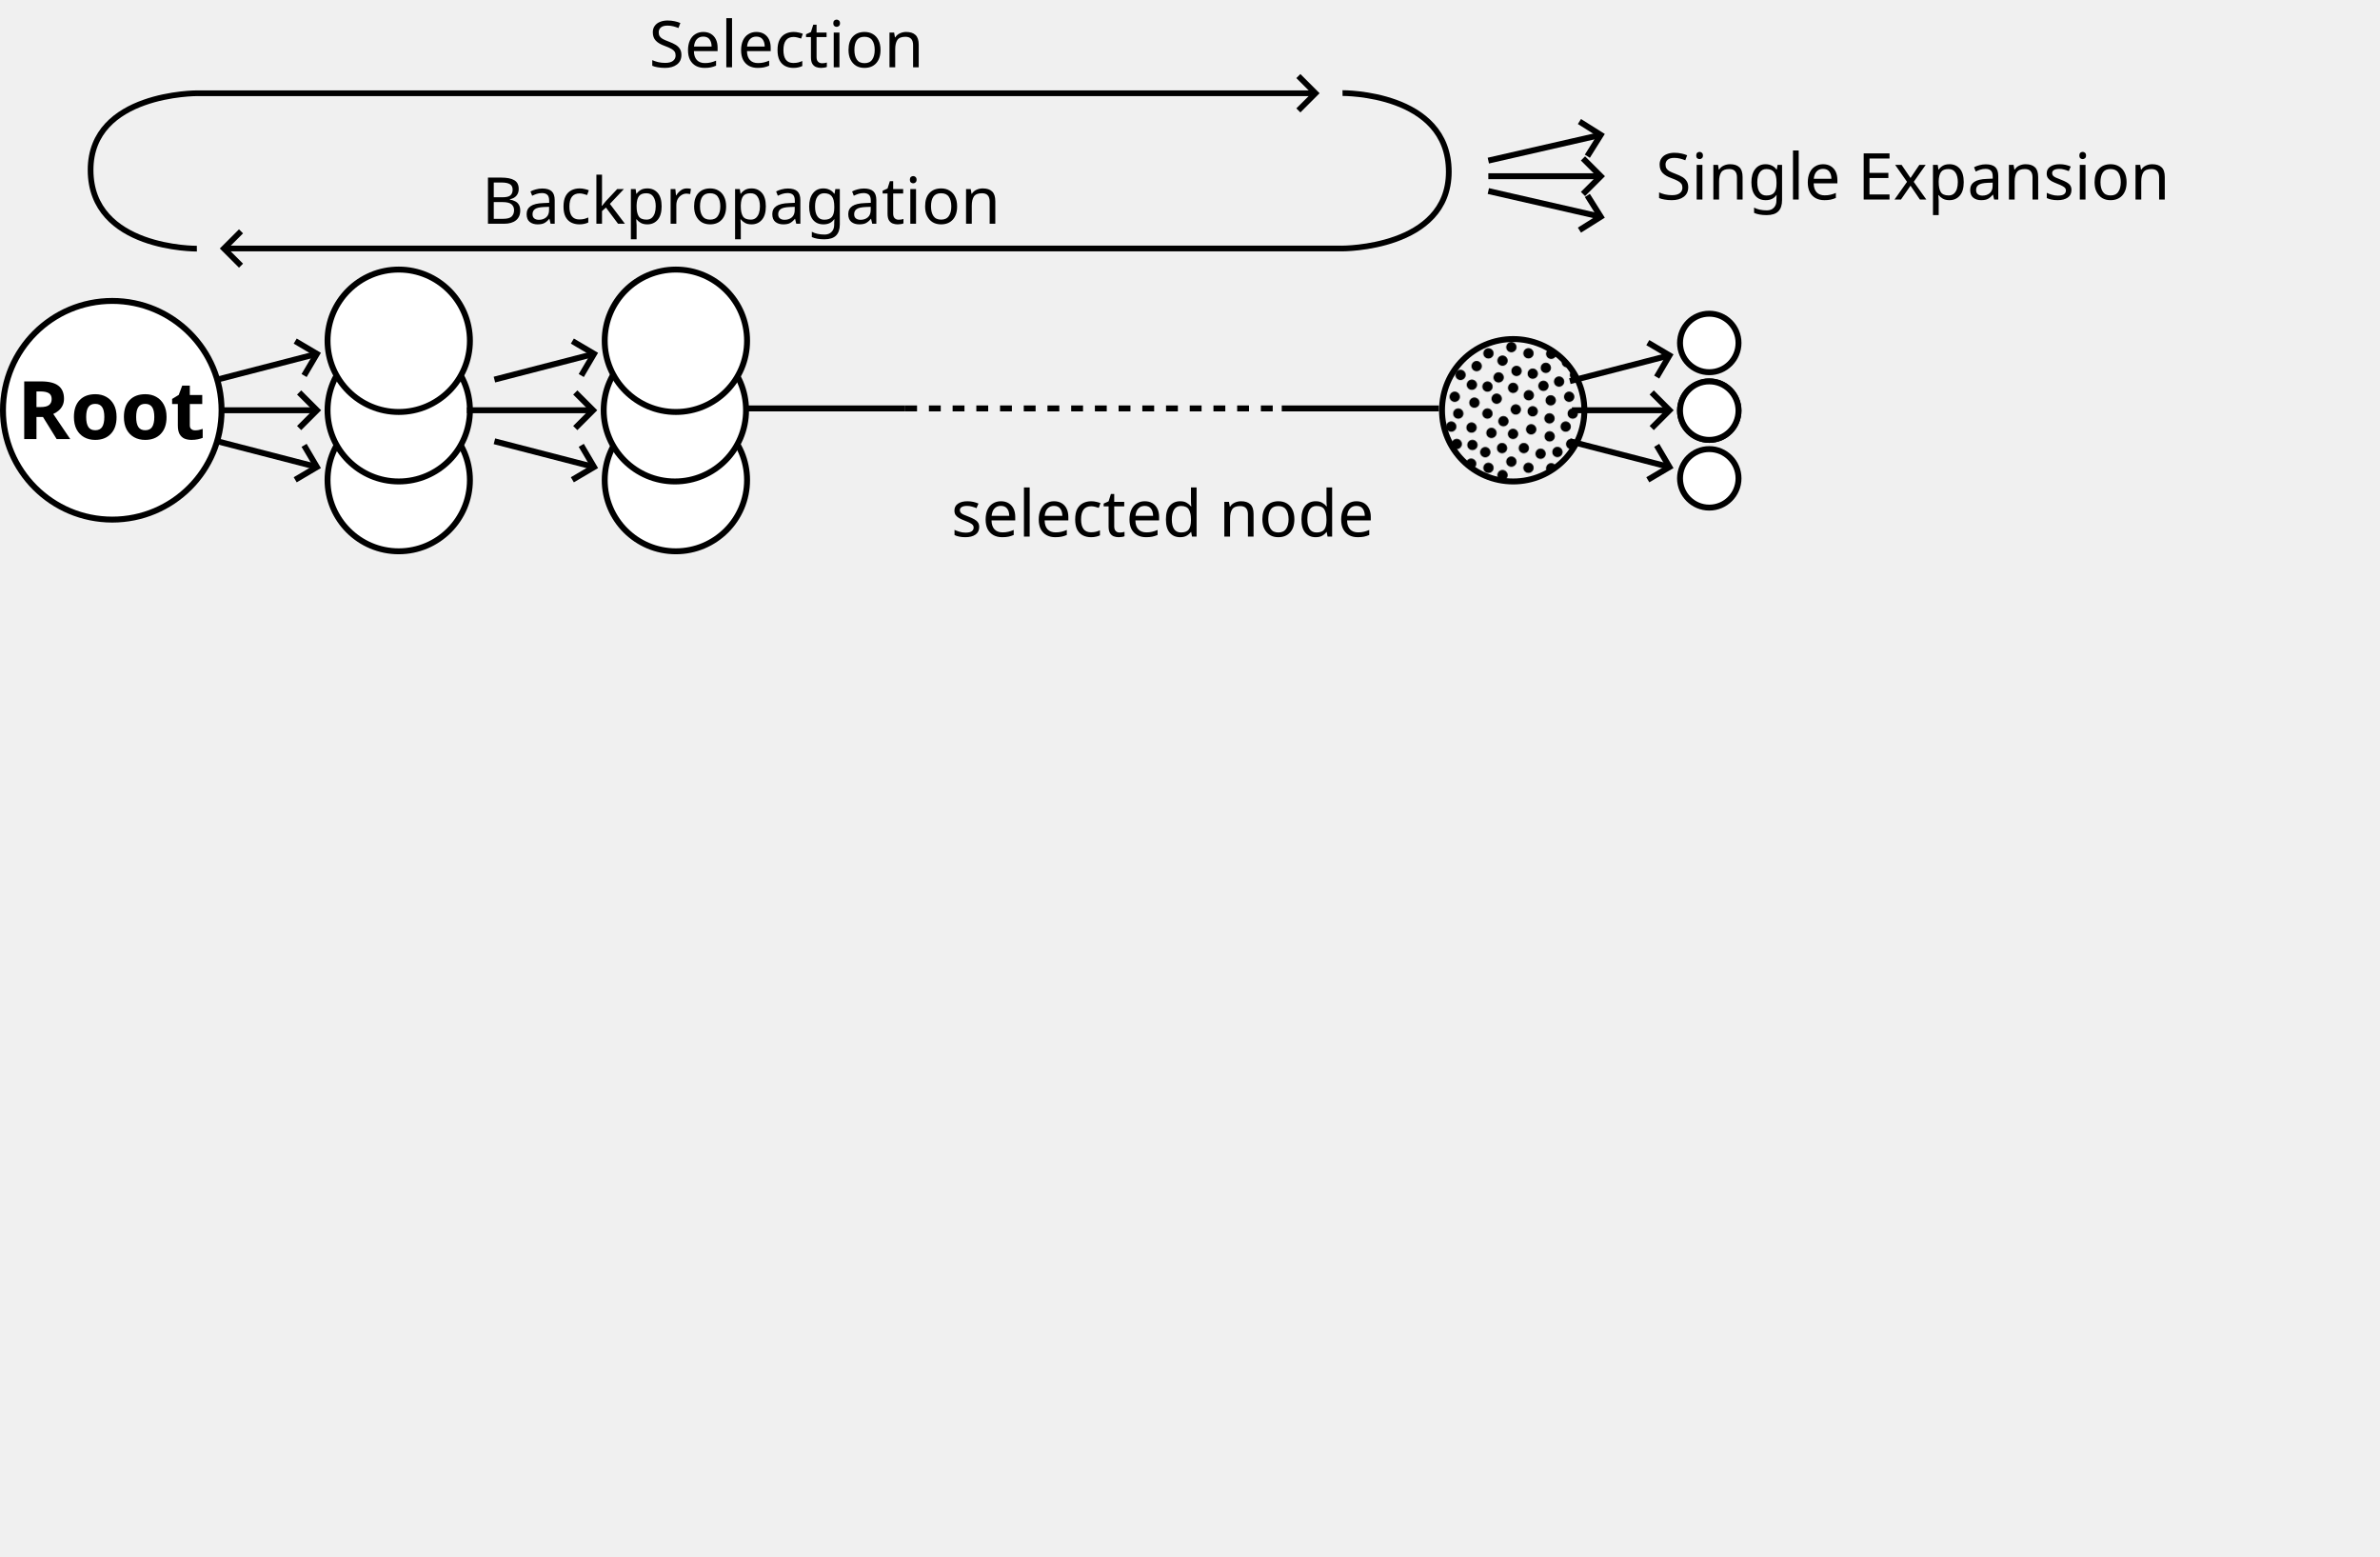
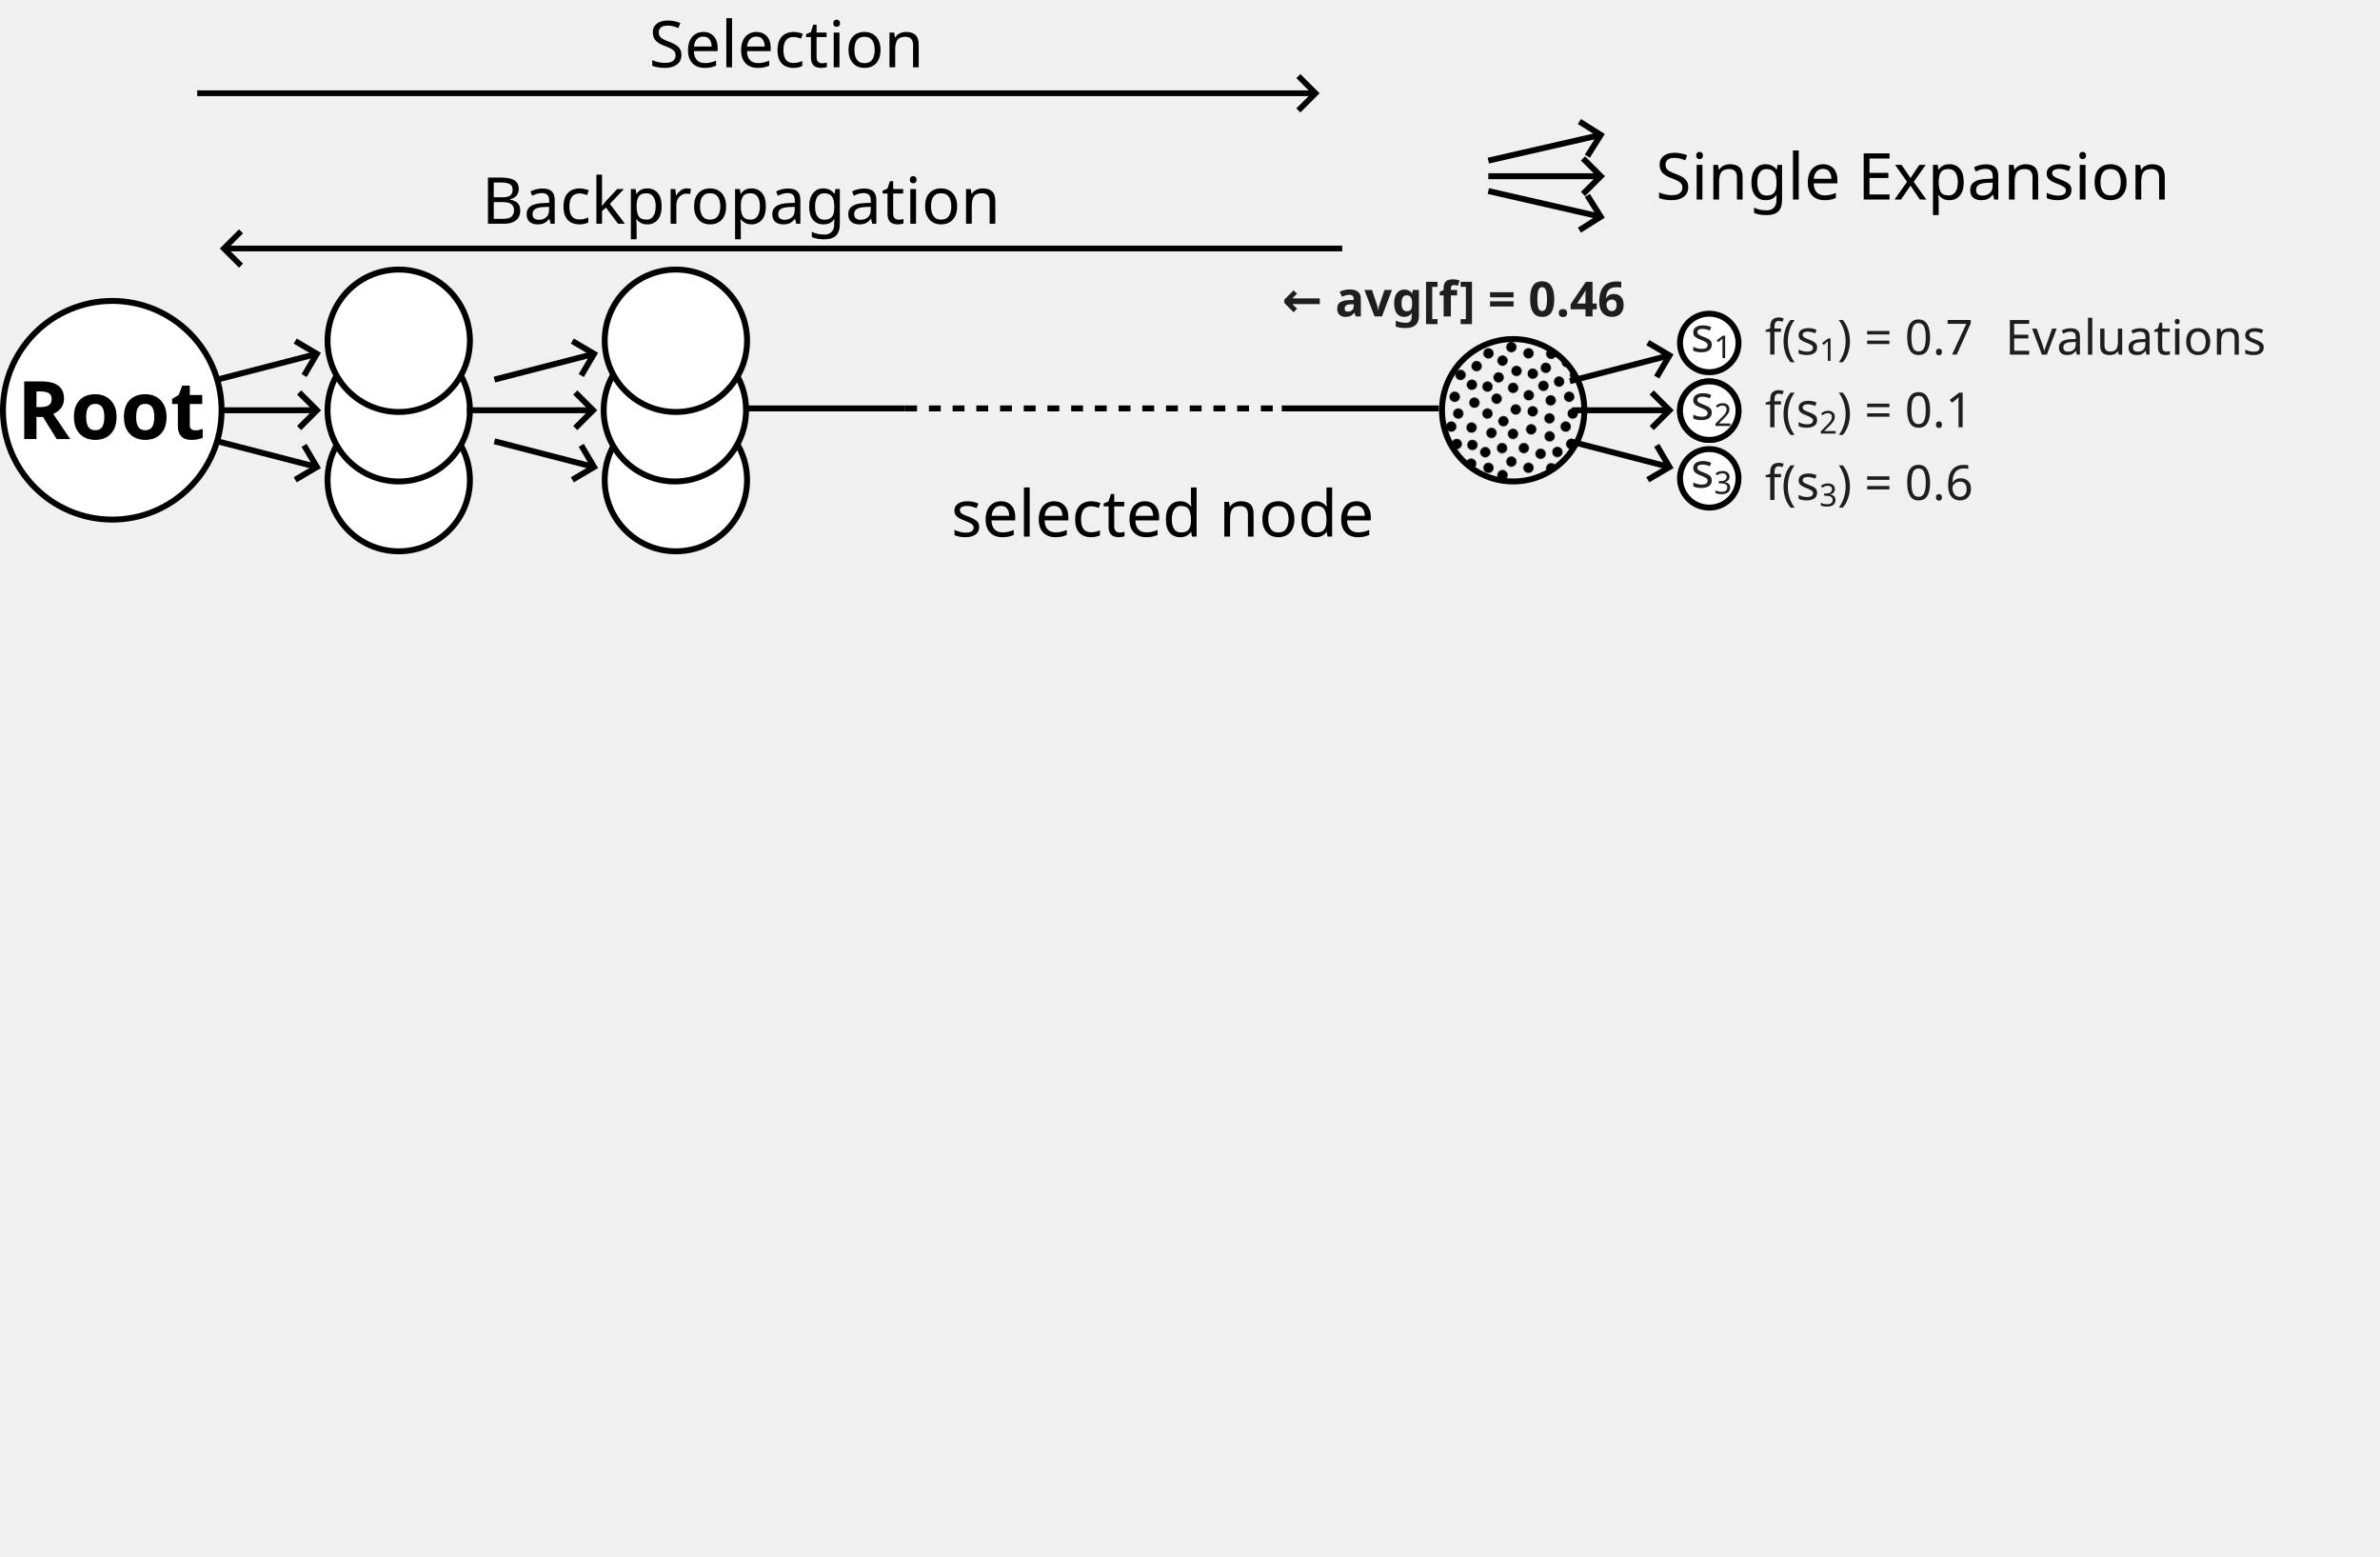
<svg xmlns="http://www.w3.org/2000/svg" xmlns:xlink="http://www.w3.org/1999/xlink" width="415.942mm" height="272.025mm" viewBox="0 0 415.942 272.024" version="1.1" id="svg1">
  <defs id="defs1">
    <marker style="overflow:visible" id="marker19" refX="0" refY="0" orient="auto-start-reverse" markerWidth="1" markerHeight="1" viewBox="0 0 1 1" preserveAspectRatio="xMidYMid">
      <path style="fill:none;stroke:context-stroke;stroke-width:1;stroke-linecap:butt" d="M 3,-3 0,0 3,3" transform="rotate(180,0.125,0)" id="path19" />
    </marker>
    <marker style="overflow:visible" id="marker18" refX="0" refY="0" orient="auto-start-reverse" markerWidth="1" markerHeight="1" viewBox="0 0 1 1" preserveAspectRatio="xMidYMid">
      <path style="fill:none;stroke:context-stroke;stroke-width:1;stroke-linecap:butt" d="M 3,-3 0,0 3,3" transform="rotate(180,0.125,0)" id="path18" />
    </marker>
    <pattern xlink:href="#Polkadots-large" preserveAspectRatio="xMidYMid" id="pattern18" patternTransform="matrix(2,0,0,2,5.181976,21.31904)" x="0" y="0" />
    <pattern patternUnits="userSpaceOnUse" width="10" height="10" patternTransform="translate(0,0) scale(10,10)" preserveAspectRatio="xMidYMid" id="Polkadots-large">
      <circle style="stroke:none" cx="2.567" cy="0.810" r="0.45" id="circle584" />
      <circle style="stroke:none" cx="3.048" cy="2.33" r="0.45" id="circle586" />
      <circle style="stroke:none" cx="4.418" cy="2.415" r="0.45" id="circle588" />
      <circle style="stroke:none" cx="1.844" cy="3.029" r="0.45" id="circle590" />
      <circle style="stroke:none" cx="6.08" cy="1.363" r="0.45" id="circle592" />
      <circle style="stroke:none" cx="5.819" cy="4.413" r="0.45" id="circle594" />
      <circle style="stroke:none" cx="4.305" cy="4.048" r="0.45" id="circle596" />
      <circle style="stroke:none" cx="5.541" cy="3.045" r="0.45" id="circle598" />
      <circle style="stroke:none" cx="4.785" cy="5.527" r="0.45" id="circle600" />
      <circle style="stroke:none" cx="2.667" cy="5.184" r="0.45" id="circle602" />
      <circle style="stroke:none" cx="7.965" cy="1.448" r="0.45" id="circle604" />
      <circle style="stroke:none" cx="7.047" cy="5.049" r="0.45" id="circle606" />
      <circle style="stroke:none" cx="4.340" cy="0.895" r="0.45" id="circle608" />
      <circle style="stroke:none" cx="7.125" cy="0.340" r="0.45" id="circle610" />
      <circle style="stroke:none" cx="7.125" cy="10.340" r="0.45" id="circle612" />
      <circle style="stroke:none" cx="9.550" cy="1.049" r="0.45" id="circle614" />
      <circle style="stroke:none" cx="7.006" cy="2.689" r="0.45" id="circle616" />
      <circle style="stroke:none" cx="8.909" cy="2.689" r="0.45" id="circle618" />
      <circle style="stroke:none" cx="9.315" cy="4.407" r="0.45" id="circle620" />
      <circle style="stroke:none" cx="7.820" cy="3.870" r="0.45" id="circle622" />
      <circle style="stroke:none" cx="8.270" cy="5.948" r="0.45" id="circle624" />
      <circle style="stroke:none" cx="7.973" cy="7.428" r="0.45" id="circle626" />
      <circle style="stroke:none" cx="9.342" cy="8.072" r="0.45" id="circle628" />
      <circle style="stroke:none" cx="8.206" cy="9.315" r="0.45" id="circle630" />
      <circle style="stroke:none" cx="9.682" cy="9.475" r="0.45" id="circle632" />
      <circle style="stroke:none" cx="-0.318" cy="9.475" r="0.45" id="circle634" />
      <circle style="stroke:none" cx="9.688" cy="6.186" r="0.45" id="circle636" />
      <circle style="stroke:none" cx="-0.312" cy="6.186" r="0.45" id="circle638" />
      <circle style="stroke:none" cx="3.379" cy="6.296" r="0.45" id="circle640" />
      <circle style="stroke:none" cx="2.871" cy="8.204" r="0.45" id="circle642" />
      <circle style="stroke:none" cx="4.59" cy="8.719" r="0.45" id="circle644" />
      <circle style="stroke:none" cx="3.181" cy="9.671" r="0.45" id="circle646" />
      <circle style="stroke:none" cx="3.181" cy="-0.329" r="0.45" id="circle648" />
      <circle style="stroke:none" cx="5.734" cy="7.315" r="0.45" id="circle650" />
      <circle style="stroke:none" cx="6.707" cy="6.513" r="0.45" id="circle652" />
      <circle style="stroke:none" cx="5.730" cy="9.670" r="0.45" id="circle654" />
      <circle style="stroke:none" cx="5.730" cy="-0.330" r="0.45" id="circle656" />
      <circle style="stroke:none" cx="6.535" cy="8.373" r="0.45" id="circle658" />
      <circle style="stroke:none" cx="4.37" cy="7.154" r="0.45" id="circle660" />
      <circle style="stroke:none" cx="0.622" cy="7.25" r="0.45" id="circle662" />
      <circle style="stroke:none" cx="0.831" cy="5.679" r="0.45" id="circle664" />
      <circle style="stroke:none" cx="1.257" cy="8.519" r="0.45" id="circle666" />
      <circle style="stroke:none" cx="1.989" cy="6.877" r="0.45" id="circle668" />
      <circle style="stroke:none" cx="0.374" cy="3.181" r="0.45" id="circle670" />
      <circle style="stroke:none" cx="10.374" cy="3.181" r="0.45" id="circle672" />
      <circle style="stroke:none" cx="1.166" cy="1.664" r="0.45" id="circle674" />
      <circle style="stroke:none" cx="1.151" cy="0.093" r="0.45" id="circle676" />
      <circle style="stroke:none" cx="1.151" cy="10.093" r="0.45" id="circle678" />
      <circle style="stroke:none" cx="1.302" cy="4.451" r="0.45" id="circle680" />
      <circle style="stroke:none" cx="3.047" cy="3.763" r="0.45" id="circle682" />
    </pattern>
    <marker style="overflow:visible" id="marker14" refX="0" refY="0" orient="auto-start-reverse" markerWidth="1" markerHeight="1" viewBox="0 0 1 1" preserveAspectRatio="xMidYMid">
      <path style="fill:none;stroke:context-stroke;stroke-width:1;stroke-linecap:butt" d="M 3,-3 0,0 3,3" transform="rotate(180,0.125,0)" id="path14" />
    </marker>
    <marker style="overflow:visible" id="marker14-7" refX="0" refY="0" orient="auto-start-reverse" markerWidth="1" markerHeight="1" viewBox="0 0 1 1" preserveAspectRatio="xMidYMid">
      <path style="fill:none;stroke:context-stroke;stroke-width:1;stroke-linecap:butt" d="M 3,-3 0,0 3,3" transform="rotate(180,0.125,0)" id="path14-7" />
    </marker>
  </defs>
  <g id="layer1" transform="translate(-16.68974,11.59706)">
    <circle style="fill:#ffffff;stroke:#000000;stroke-width:1.036;-inkscape-stroke:none" id="circle6-8" cx="134.812" cy="72.28" r="12.44" />
    <path style="font-variation-settings:normal;vector-effect:none;fill:none;fill-opacity:1;stroke:#000000;stroke-width:1.036;stroke-linecap:butt;stroke-linejoin:miter;stroke-miterlimit:4;stroke-dasharray:none;stroke-dashoffset:0;stroke-opacity:1;-inkscape-stroke:none;marker-end:url(#marker19)" d="m 103.098,65.497 17.156,4.433" id="path5-1" />
    <circle style="fill:#ffffff;stroke:#000000;stroke-width:1.036;-inkscape-stroke:none" id="path1-0" cx="134.634" cy="60.079" r="12.44" />
    <circle style="fill:#ffffff;stroke:#000000;stroke-width:1.036;-inkscape-stroke:none" id="circle6-2-2" cx="134.812" cy="-47.938" r="12.44" transform="scale(1,-1)" />
    <path style="font-variation-settings:normal;vector-effect:none;fill:none;fill-opacity:1;stroke:#000000;stroke-width:1.036;stroke-linecap:butt;stroke-linejoin:miter;stroke-miterlimit:4;stroke-dasharray:none;stroke-dashoffset:0;stroke-opacity:1;-inkscape-stroke:none;marker-end:url(#marker19)" d="m 103.098,54.722 17.156,-4.433" id="path5-4-8" />
    <path style="font-variation-settings:normal;vector-effect:none;fill:none;fill-opacity:1;stroke:#000000;stroke-width:1.036;stroke-linecap:butt;stroke-linejoin:miter;stroke-miterlimit:4;stroke-dasharray:none;stroke-dashoffset:0;stroke-opacity:1;-inkscape-stroke:none;marker-end:url(#marker19)" d="m 291.048,54.991 17.156,-4.433" id="path5-0-8-3" />
    <circle style="fill:#ffffff;stroke:#000000;stroke-width:1.036;-inkscape-stroke:none" id="circle6" cx="86.374" cy="72.28" r="12.44" />
    <path style="font-variation-settings:normal;opacity:1;vector-effect:none;fill:none;fill-opacity:1;stroke:#000000;stroke-width:1.036;stroke-linecap:butt;stroke-linejoin:miter;stroke-miterlimit:4;stroke-dasharray:none;stroke-dashoffset:0;stroke-opacity:1;-inkscape-stroke:none;marker-end:url(#marker19)" d="m 54.66,65.497 17.156,4.433" id="path5" />
    <circle style="fill:#ffffff;stroke:#000000;stroke-width:1.036;-inkscape-stroke:none" id="path1" cx="86.374" cy="60.079" r="12.44" />
    <circle style="fill:#ffffff;stroke:#000000;stroke-width:1.036;-inkscape-stroke:none" id="path1-5-1" cx="36.31" cy="60.079" r="19.103" />
    <text xml:space="preserve" style="font-style:normal;font-variant:normal;font-weight:bold;font-stretch:normal;font-size:14.111px;line-height:1.4;font-family:'Noto Sans';-inkscape-font-specification:'Noto Sans Bold';font-variant-ligatures:normal;font-variant-position:normal;font-variant-caps:normal;font-variant-numeric:normal;font-variant-alternates:normal;font-variant-east-asian:normal;font-feature-settings:normal;font-variation-settings:normal;text-indent:0;text-align:center;text-decoration-line:none;text-decoration-style:solid;text-decoration-color:#000000;letter-spacing:normal;word-spacing:normal;text-transform:none;writing-mode:lr-tb;direction:ltr;text-orientation:mixed;dominant-baseline:auto;baseline-shift:baseline;white-space:normal;vector-effect:none;fill:#000000;fill-opacity:1;stroke:none;stroke-width:1.036;stroke-linecap:butt;stroke-linejoin:miter;stroke-miterlimit:4;stroke-dasharray:none;stroke-dashoffset:0;stroke-opacity:1;-inkscape-stroke:none;stop-color:#000000" x="19.657" y="65.117" id="text1-2-8">
      <tspan id="tspan1-9-7" style="font-style:normal;font-variant:normal;font-weight:bold;font-stretch:normal;font-size:14.111px;line-height:1.4;font-family:'Noto Sans';-inkscape-font-specification:'Noto Sans Bold';font-variant-ligatures:normal;font-variant-position:normal;font-variant-caps:normal;font-variant-numeric:normal;font-variant-alternates:normal;font-variant-east-asian:normal;font-feature-settings:normal;font-variation-settings:normal;text-indent:0;text-align:center;text-decoration-line:none;text-decoration-style:solid;text-decoration-color:#000000;letter-spacing:normal;word-spacing:normal;text-transform:none;writing-mode:lr-tb;direction:ltr;text-orientation:mixed;dominant-baseline:auto;baseline-shift:baseline;white-space:normal;vector-effect:none;fill:#000000;fill-opacity:1;stroke:none;stroke-width:1.036;stroke-linecap:butt;stroke-linejoin:miter;stroke-miterlimit:4;stroke-dasharray:none;stroke-dashoffset:0;stroke-opacity:1;-inkscape-stroke:none;stop-color:#000000;stop-opacity:1" x="19.657" y="65.117">Root</tspan>
    </text>
    <text xml:space="preserve" style="font-style:normal;font-variant:normal;font-weight:bold;font-stretch:normal;font-size:14.111px;line-height:1.4;font-family:'Noto Sans';-inkscape-font-specification:'Noto Sans Bold';font-variant-ligatures:normal;font-variant-position:normal;font-variant-caps:normal;font-variant-numeric:normal;font-variant-alternates:normal;font-variant-east-asian:normal;font-feature-settings:normal;font-variation-settings:normal;text-indent:0;text-align:center;text-decoration-line:none;text-decoration-style:solid;text-decoration-color:#000000;letter-spacing:normal;word-spacing:normal;text-transform:none;writing-mode:lr-tb;direction:ltr;text-orientation:mixed;dominant-baseline:auto;baseline-shift:baseline;white-space:normal;vector-effect:none;fill:#000000;fill-opacity:1;stroke:none;stroke-width:1.036;stroke-linecap:butt;stroke-linejoin:miter;stroke-miterlimit:4;stroke-dasharray:none;stroke-dashoffset:0;stroke-opacity:1;-inkscape-stroke:none" x="114.522" y="103.064" id="text4-4">
      <tspan id="tspan4-7" style="fill:#000000;stroke-width:1.036" x="114.522" y="103.064" />
    </text>
    <path style="font-variation-settings:normal;opacity:1;vector-effect:none;fill:none;fill-opacity:1;stroke:#000000;stroke-width:1.036;stroke-linecap:butt;stroke-linejoin:miter;stroke-miterlimit:4;stroke-dasharray:none;stroke-dashoffset:0;stroke-opacity:1;-inkscape-stroke:none;marker-end:url(#marker19)" d="M 55.413,60.079 H 71.816" id="path4" />
    <circle style="fill:#ffffff;stroke:#000000;stroke-width:1.036;-inkscape-stroke:none" id="path1-0-6-4" cx="315.41" cy="48.32" r="5.112" />
    <circle style="fill:#ffffff;stroke:#000000;stroke-width:1.036;-inkscape-stroke:none" id="path1-0-6-5" cx="315.41" cy="71.975" r="5.112" />
    <circle style="fill:#ffffff;stroke:#000000;stroke-width:1.036;-inkscape-stroke:none" id="path1-0-6-9" cx="315.41" cy="60.147" r="5.112" />
    <circle style="fill:url(#pattern18);fill-opacity:1;stroke:#000000;stroke-width:1.036;-inkscape-stroke:none" id="path1-0-1" cx="281.142" cy="60.079" r="12.44" />
    <path style="font-variation-settings:normal;vector-effect:none;fill:none;fill-opacity:1;stroke:#000000;stroke-width:1.036;stroke-linecap:butt;stroke-linejoin:miter;stroke-miterlimit:4;stroke-dasharray:none;stroke-dashoffset:0;stroke-opacity:1;-inkscape-stroke:none;marker-end:url(#marker19)" d="M 98.285,60.079 H 120.077" id="path4-6" />
    <path style="font-variation-settings:normal;vector-effect:none;fill:none;fill-opacity:1;stroke:#000000;stroke-width:1.036;stroke-linecap:butt;stroke-linejoin:miter;stroke-miterlimit:4;stroke-dasharray:none;stroke-dashoffset:0;stroke-opacity:1;-inkscape-stroke:none;marker-end:url(#marker19)" d="m 291.408,60.079 h 16.795" id="path4-6-3" />
    <path style="font-variation-settings:normal;vector-effect:none;fill:none;fill-opacity:1;stroke:#000000;stroke-width:1.036;stroke-linecap:butt;stroke-linejoin:miter;stroke-miterlimit:4;stroke-dasharray:none;stroke-dashoffset:0;stroke-opacity:1;-inkscape-stroke:none;marker-end:url(#marker18)" d="m 276.8,21.781 19.389,4.433" id="path5-0-8-0" />
    <path style="font-variation-settings:normal;vector-effect:none;fill:none;fill-opacity:1;stroke:#000000;stroke-width:1.036;stroke-linecap:butt;stroke-linejoin:miter;stroke-miterlimit:4;stroke-dasharray:none;stroke-dashoffset:0;stroke-opacity:1;-inkscape-stroke:none;marker-end:url(#marker18)" d="m 276.8,16.462 19.389,-4.433" id="path5-0-8-0-3" />
    <path style="font-variation-settings:normal;vector-effect:none;fill:none;fill-opacity:1;stroke:#000000;stroke-width:1.036;stroke-linecap:butt;stroke-linejoin:miter;stroke-miterlimit:4;stroke-dasharray:none;stroke-dashoffset:0;stroke-opacity:1;-inkscape-stroke:none;marker-end:url(#marker18)" d="m 276.8,19.19 h 19.389" id="path4-6-3-4" />
    <g id="g68">
-       <path style="fill:none;stroke:#000000;stroke-width:1;stroke-linecap:butt;stroke-linejoin:miter;stroke-dasharray:none;stroke-opacity:1;marker-end:url(#marker14)" d="m 251.317,4.666 c 0,0 18.573,-0.17 18.573,13.746 0,13.492 -18.631,13.407 -18.631,13.407 m 0,0 H 56.061" id="path13" />
-       <path style="fill:none;stroke:#000000;stroke-width:1;stroke-linecap:butt;stroke-linejoin:miter;stroke-dasharray:none;stroke-opacity:1;marker-end:url(#marker14-7)" d="m 51.094,31.845 c 0,0 -18.573,0.17 -18.573,-13.746 0,-13.492 18.631,-13.407 18.631,-13.407 m 0,0 H 246.349" id="path13-6" />
+       <path style="fill:none;stroke:#000000;stroke-width:1;stroke-linecap:butt;stroke-linejoin:miter;stroke-dasharray:none;stroke-opacity:1;marker-end:url(#marker14)" d="M 251.259,31.818 H 56.061" id="path13" />
+       <path style="fill:none;stroke:#000000;stroke-width:1;stroke-linecap:butt;stroke-linejoin:miter;stroke-dasharray:none;stroke-opacity:1;marker-end:url(#marker14-7)" d="M 51.152,4.693 H 246.349" id="path13-6" />
      <text xml:space="preserve" style="font-size:11.289px;line-height:1.25;font-family:sans-serif;letter-spacing:0px;word-spacing:0px;stroke-width:0.265" x="130.104" y="0.155" id="text14">
        <tspan id="tspan14" style="font-size:11.289px;stroke-width:0.265" x="130.104" y="0.155">Selection </tspan>
      </text>
      <text xml:space="preserve" style="font-style:normal;font-variant:normal;font-weight:normal;font-stretch:normal;font-size:11.289px;line-height:1.25;font-family:sans-serif;-inkscape-font-specification:HannariMincho-Regular;font-variant-ligatures:normal;font-variant-position:normal;font-variant-caps:normal;font-variant-numeric:normal;font-variant-alternates:normal;font-variant-east-asian:normal;font-feature-settings:normal;font-variation-settings:normal;text-indent:0;text-align:start;text-decoration-line:none;text-decoration-style:solid;text-decoration-color:#000000;letter-spacing:0px;word-spacing:0px;text-transform:none;writing-mode:lr-tb;direction:ltr;text-orientation:mixed;dominant-baseline:auto;baseline-shift:baseline;text-anchor:middle;white-space:normal;vector-effect:none;fill:#000000;fill-opacity:1;stroke:none;stroke-width:0.265;stroke-linecap:butt;stroke-linejoin:miter;stroke-miterlimit:4;stroke-dasharray:none;stroke-dashoffset:0;stroke-opacity:1;-inkscape-stroke:none;stop-color:#000000" x="156.485" y="27.494" id="text15">
        <tspan id="tspan15" style="font-style:normal;font-variant:normal;font-weight:normal;font-stretch:normal;font-size:11.289px;line-height:1.25;font-family:sans-serif;font-variant-ligatures:normal;font-variant-position:normal;font-variant-caps:normal;font-variant-numeric:normal;font-variant-alternates:normal;font-variant-east-asian:normal;font-feature-settings:normal;font-variation-settings:normal;text-indent:0;text-align:start;text-decoration-line:none;text-decoration-style:solid;text-decoration-color:#000000;letter-spacing:0px;word-spacing:0px;text-transform:none;writing-mode:lr-tb;direction:ltr;text-orientation:mixed;dominant-baseline:auto;baseline-shift:baseline;white-space:normal;vector-effect:none;fill:#000000;fill-opacity:1;stroke:none;stroke-width:0.265;stroke-linecap:butt;stroke-linejoin:miter;stroke-miterlimit:4;stroke-dasharray:none;stroke-dashoffset:0;stroke-opacity:1;-inkscape-stroke:none;stop-color:#000000;stop-opacity:1" x="156.485" y="27.494">Backpropagation</tspan>
      </text>
    </g>
    <text xml:space="preserve" style="font-style:normal;font-variant:normal;font-weight:normal;font-stretch:normal;font-size:11.289px;line-height:1.25;font-family:sans-serif;-inkscape-font-specification:HannariMincho-Regular;font-variant-ligatures:normal;font-variant-position:normal;font-variant-caps:normal;font-variant-numeric:normal;font-variant-alternates:normal;font-variant-east-asian:normal;font-feature-settings:normal;font-variation-settings:normal;text-indent:0;text-align:start;text-decoration-line:none;text-decoration-style:solid;text-decoration-color:#000000;letter-spacing:0px;word-spacing:0px;text-transform:none;writing-mode:lr-tb;direction:ltr;text-orientation:mixed;dominant-baseline:auto;baseline-shift:baseline;text-anchor:start;white-space:normal;opacity:1;fill:#000000;fill-opacity:1;stroke:none;stroke-width:1;stroke-linecap:butt;stroke-linejoin:miter;stroke-miterlimit:4;stroke-dasharray:none;stroke-dashoffset:0;stroke-opacity:1" x="306.064" y="23.264" id="text18">
      <tspan id="tspan18" style="text-align:start;text-anchor:start;stroke-width:1" x="306.064" y="23.264">Single Expansion</tspan>
    </text>
    <path style="font-variation-settings:normal;vector-effect:none;fill:none;fill-opacity:1;stroke:#000000;stroke-width:1.036;stroke-linecap:butt;stroke-linejoin:miter;stroke-miterlimit:4;stroke-dasharray:none;stroke-dashoffset:0;stroke-opacity:1;-inkscape-stroke:none;marker-end:url(#marker19)" d="m 291.048,65.497 17.156,4.433" id="path5-0-8" />
    <circle style="fill:#ffffff;stroke:#000000;stroke-width:1.036;-inkscape-stroke:none" id="circle6-2" cx="86.374" cy="-47.938" r="12.44" transform="scale(1,-1)" />
    <path style="font-variation-settings:normal;vector-effect:none;fill:none;fill-opacity:1;stroke:#000000;stroke-width:1.036;stroke-linecap:butt;stroke-linejoin:miter;stroke-miterlimit:4;stroke-dasharray:none;stroke-dashoffset:0;stroke-opacity:1;-inkscape-stroke:none;marker-end:url(#marker19)" d="m 54.66,54.722 17.156,-4.433" id="path5-4" />
    <text xml:space="preserve" style="font-style:normal;font-variant:normal;font-weight:normal;font-stretch:normal;font-size:11.289px;line-height:1.25;font-family:sans-serif;-inkscape-font-specification:HannariMincho-Regular;font-variant-ligatures:normal;font-variant-position:normal;font-variant-caps:normal;font-variant-numeric:normal;font-variant-alternates:normal;font-variant-east-asian:normal;font-feature-settings:normal;font-variation-settings:normal;text-indent:0;text-align:start;text-decoration-line:none;text-decoration-style:solid;text-decoration-color:#000000;letter-spacing:0px;word-spacing:0px;text-transform:none;writing-mode:lr-tb;direction:ltr;text-orientation:mixed;dominant-baseline:auto;baseline-shift:baseline;text-anchor:middle;white-space:normal;opacity:1;vector-effect:none;fill:#000000;fill-opacity:1;stroke:none;stroke-width:1;stroke-linecap:butt;stroke-linejoin:miter;stroke-miterlimit:4;stroke-dasharray:none;stroke-dashoffset:0;stroke-opacity:1;-inkscape-stroke:none" x="227.208" y="82.15" id="text19">
      <tspan id="tspan19" style="stroke-width:1" x="227.208" y="82.15">selected node</tspan>
    </text>
    <circle style="fill:#ffffff;stroke:#000000;stroke-width:1.036;-inkscape-stroke:none" id="path1-0-6-9-1" cx="315.41" cy="60.147" r="5.112" />
    <text xml:space="preserve" style="font-style:normal;font-variant:normal;font-weight:normal;font-stretch:normal;font-size:11.289px;line-height:1.25;font-family:sans-serif;-inkscape-font-specification:HannariMincho-Regular;font-variant-ligatures:normal;font-variant-position:normal;font-variant-caps:normal;font-variant-numeric:normal;font-variant-alternates:normal;font-variant-east-asian:normal;font-feature-settings:normal;font-variation-settings:normal;text-indent:0;text-align:start;text-decoration-line:none;text-decoration-style:solid;text-decoration-color:#000000;letter-spacing:0px;word-spacing:0px;text-transform:none;writing-mode:lr-tb;direction:ltr;text-orientation:mixed;dominant-baseline:auto;baseline-shift:baseline;text-anchor:middle;white-space:normal;opacity:1;fill:#008000;fill-opacity:1;stroke:none;stroke-width:1;stroke-linecap:butt;stroke-linejoin:miter;stroke-miterlimit:4;stroke-dasharray:none;stroke-dashoffset:0;stroke-opacity:1" x="341.291" y="186.471" id="text53">
      <tspan id="tspan53" style="font-weight:bold;fill:#008000;stroke:none;stroke-width:1" x="341.291" y="186.471" />
    </text>
    <path style="font-variation-settings:normal;vector-effect:none;fill:none;fill-opacity:1;stroke:#000000;stroke-width:1.036;stroke-linecap:butt;stroke-linejoin:miter;stroke-miterlimit:4;stroke-dasharray:none;stroke-dashoffset:0;stroke-opacity:1;-inkscape-stroke:none" d="m 147.074,59.757 h 27.812" id="use66" />
    <path style="font-variation-settings:normal;vector-effect:none;fill:none;fill-opacity:1;stroke:#000000;stroke-width:1.036;stroke-linecap:butt;stroke-linejoin:miter;stroke-miterlimit:4;stroke-dasharray:2.072, 2.072;stroke-dashoffset:0;stroke-opacity:1;-inkscape-stroke:none" d="m 174.886,59.757 h 65.808" id="use67" />
    <path style="font-variation-settings:normal;vector-effect:none;fill:none;fill-opacity:1;stroke:#000000;stroke-width:1.036;stroke-linecap:butt;stroke-linejoin:miter;stroke-miterlimit:4;stroke-dasharray:none;stroke-dashoffset:0;stroke-opacity:1;-inkscape-stroke:none" d="m 240.694,59.757 h 27.465" id="use68" />
+     <g id="layer1-5">
+       <text xml:space="preserve" style="font-weight:bold;font-size:8.467px;line-height:1.5;font-family:'Noto Sans';-inkscape-font-specification:'Noto Sans Bold';text-align:start;text-decoration:none;text-decoration-line:none;text-decoration-color:#000000;writing-mode:lr-tb;direction:ltr;text-anchor:start;opacity:0.875;fill:#000000;stroke-width:3" x="325.135" y="50.351" id="text1">
+         <tspan id="tspan1" style="font-weight:normal;line-height:1.5;stroke-width:3" x="325.135" y="50.351">f(s<tspan style="font-size:65%;baseline-shift:sub" id="tspan4">1</tspan>) = 0.7</tspan>
+         <tspan style="font-weight:normal;line-height:1.5;stroke-width:3" x="325.135" y="63.051" id="tspan2">f(s<tspan style="font-size:65%;baseline-shift:sub" id="tspan5">2</tspan>) = 0.1</tspan>
+         <tspan style="font-weight:normal;line-height:1.5;stroke-width:3" x="325.135" y="75.751" id="tspan3">f(s<tspan style="font-size:65%;baseline-shift:sub" id="tspan6">3</tspan>) = 0.6</tspan>
+       </text>
+       <text xml:space="preserve" style="font-weight:bold;font-size:8.467px;line-height:1.4;font-family:'Noto Sans';-inkscape-font-specification:'Noto Sans Bold';text-align:start;text-decoration:none;text-decoration-line:none;text-decoration-color:#000000;writing-mode:lr-tb;direction:ltr;text-anchor:start;opacity:0.875;fill:#000000;stroke-width:3" x="312.177" y="49.871" id="text1-3">
+         <tspan id="tspan1-5" style="font-weight:normal;line-height:1.4;stroke-width:3" x="312.177" y="49.871">s<tspan style="font-size:65%;line-height:1.4;baseline-shift:sub" id="tspan4-6">1</tspan>
+         </tspan>
+         <tspan style="font-weight:normal;line-height:1.4;stroke-width:3" x="312.177" y="61.725" id="tspan2-2">s<tspan style="font-size:65%;line-height:1.4;baseline-shift:sub" id="tspan5-9">2</tspan>
+         </tspan>
+         <tspan style="font-weight:normal;line-height:1.4;stroke-width:3" x="312.177" y="73.578" id="tspan3-1">s<tspan style="font-size:65%;line-height:1.4;baseline-shift:sub" id="tspan6-2">3</tspan>
+         </tspan>
+       </text>
+       <text xml:space="preserve" style="font-weight:bold;font-size:8.467px;line-height:1.4;font-family:'Noto Sans';-inkscape-font-specification:'Noto Sans Bold';text-align:start;text-decoration:none;text-decoration-line:none;text-decoration-color:#000000;writing-mode:lr-tb;direction:ltr;text-anchor:start;opacity:0.875;fill:#000000;stroke-width:3" x="367.121" y="50.361" id="text8">
+         <tspan id="tspan8" style="font-weight:normal;stroke-width:3" x="367.121" y="50.361">Evaluations</tspan>
+       </text>
+     </g>
+     <text xml:space="preserve" style="font-weight:bold;font-size:8.467px;line-height:1.4;font-family:'Noto Sans';-inkscape-font-specification:'Noto Sans Bold';text-align:start;text-decoration:none;text-decoration-line:none;text-decoration-color:#000000;writing-mode:lr-tb;direction:ltr;text-anchor:start;opacity:0.875;fill:#000000;stroke-width:3" x="240.735" y="43.688" id="text7">
+       <tspan id="tspan7" style="stroke-width:3" x="240.735" y="43.688">← avg[f] = 0.46</tspan>
+     </text>
  </g>
</svg>
